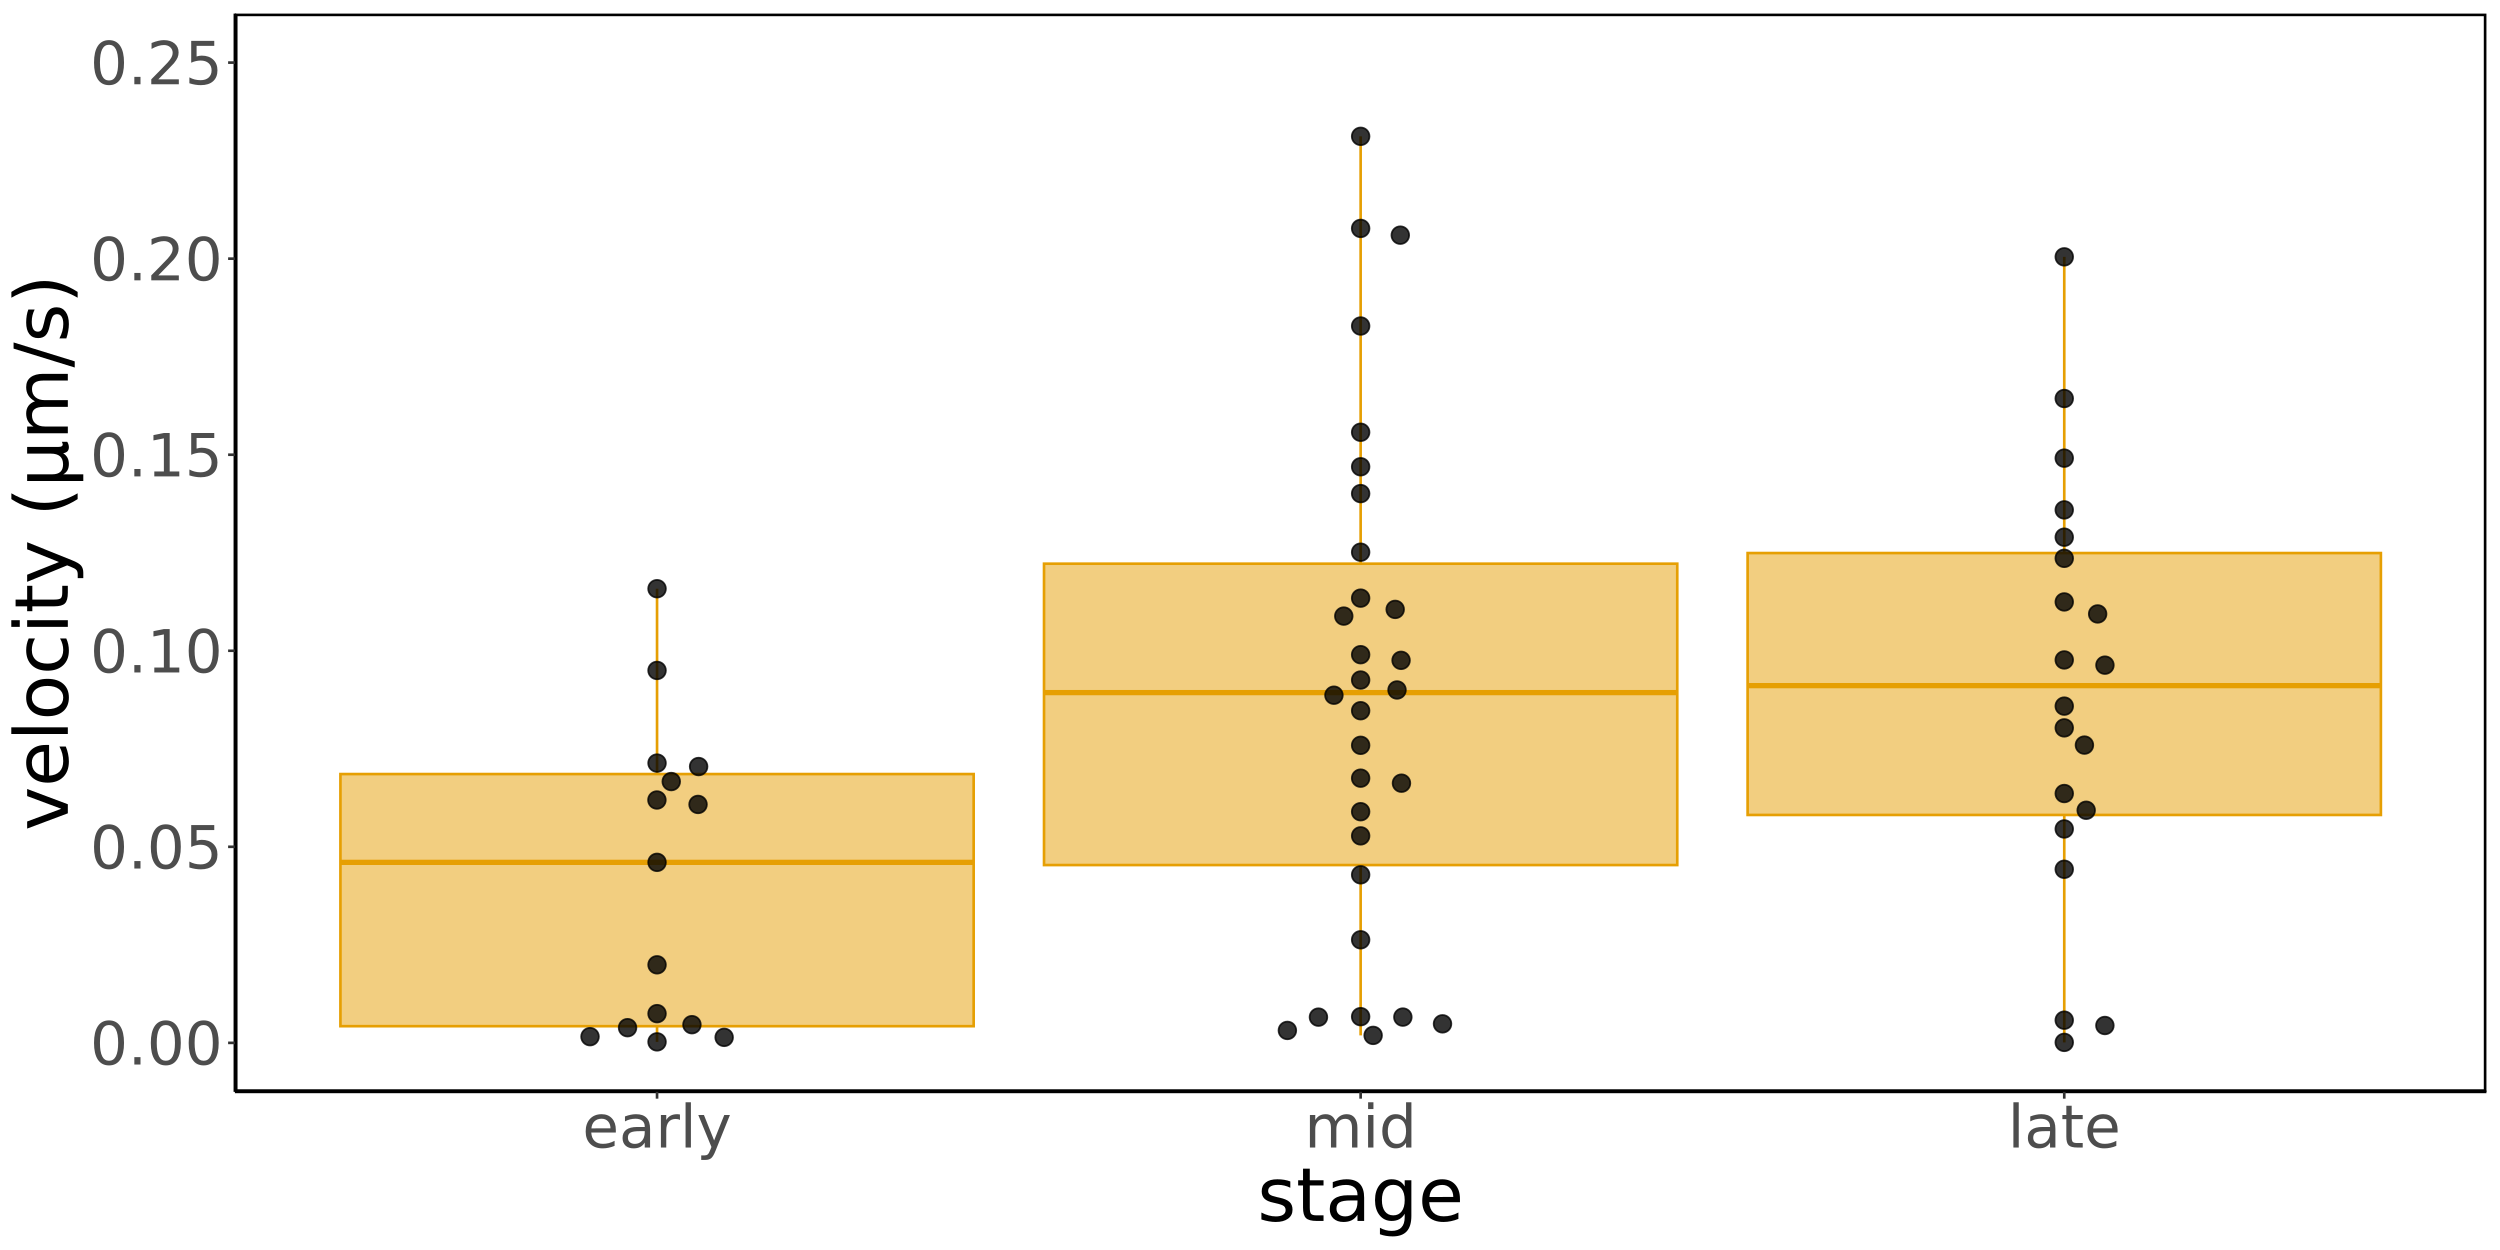
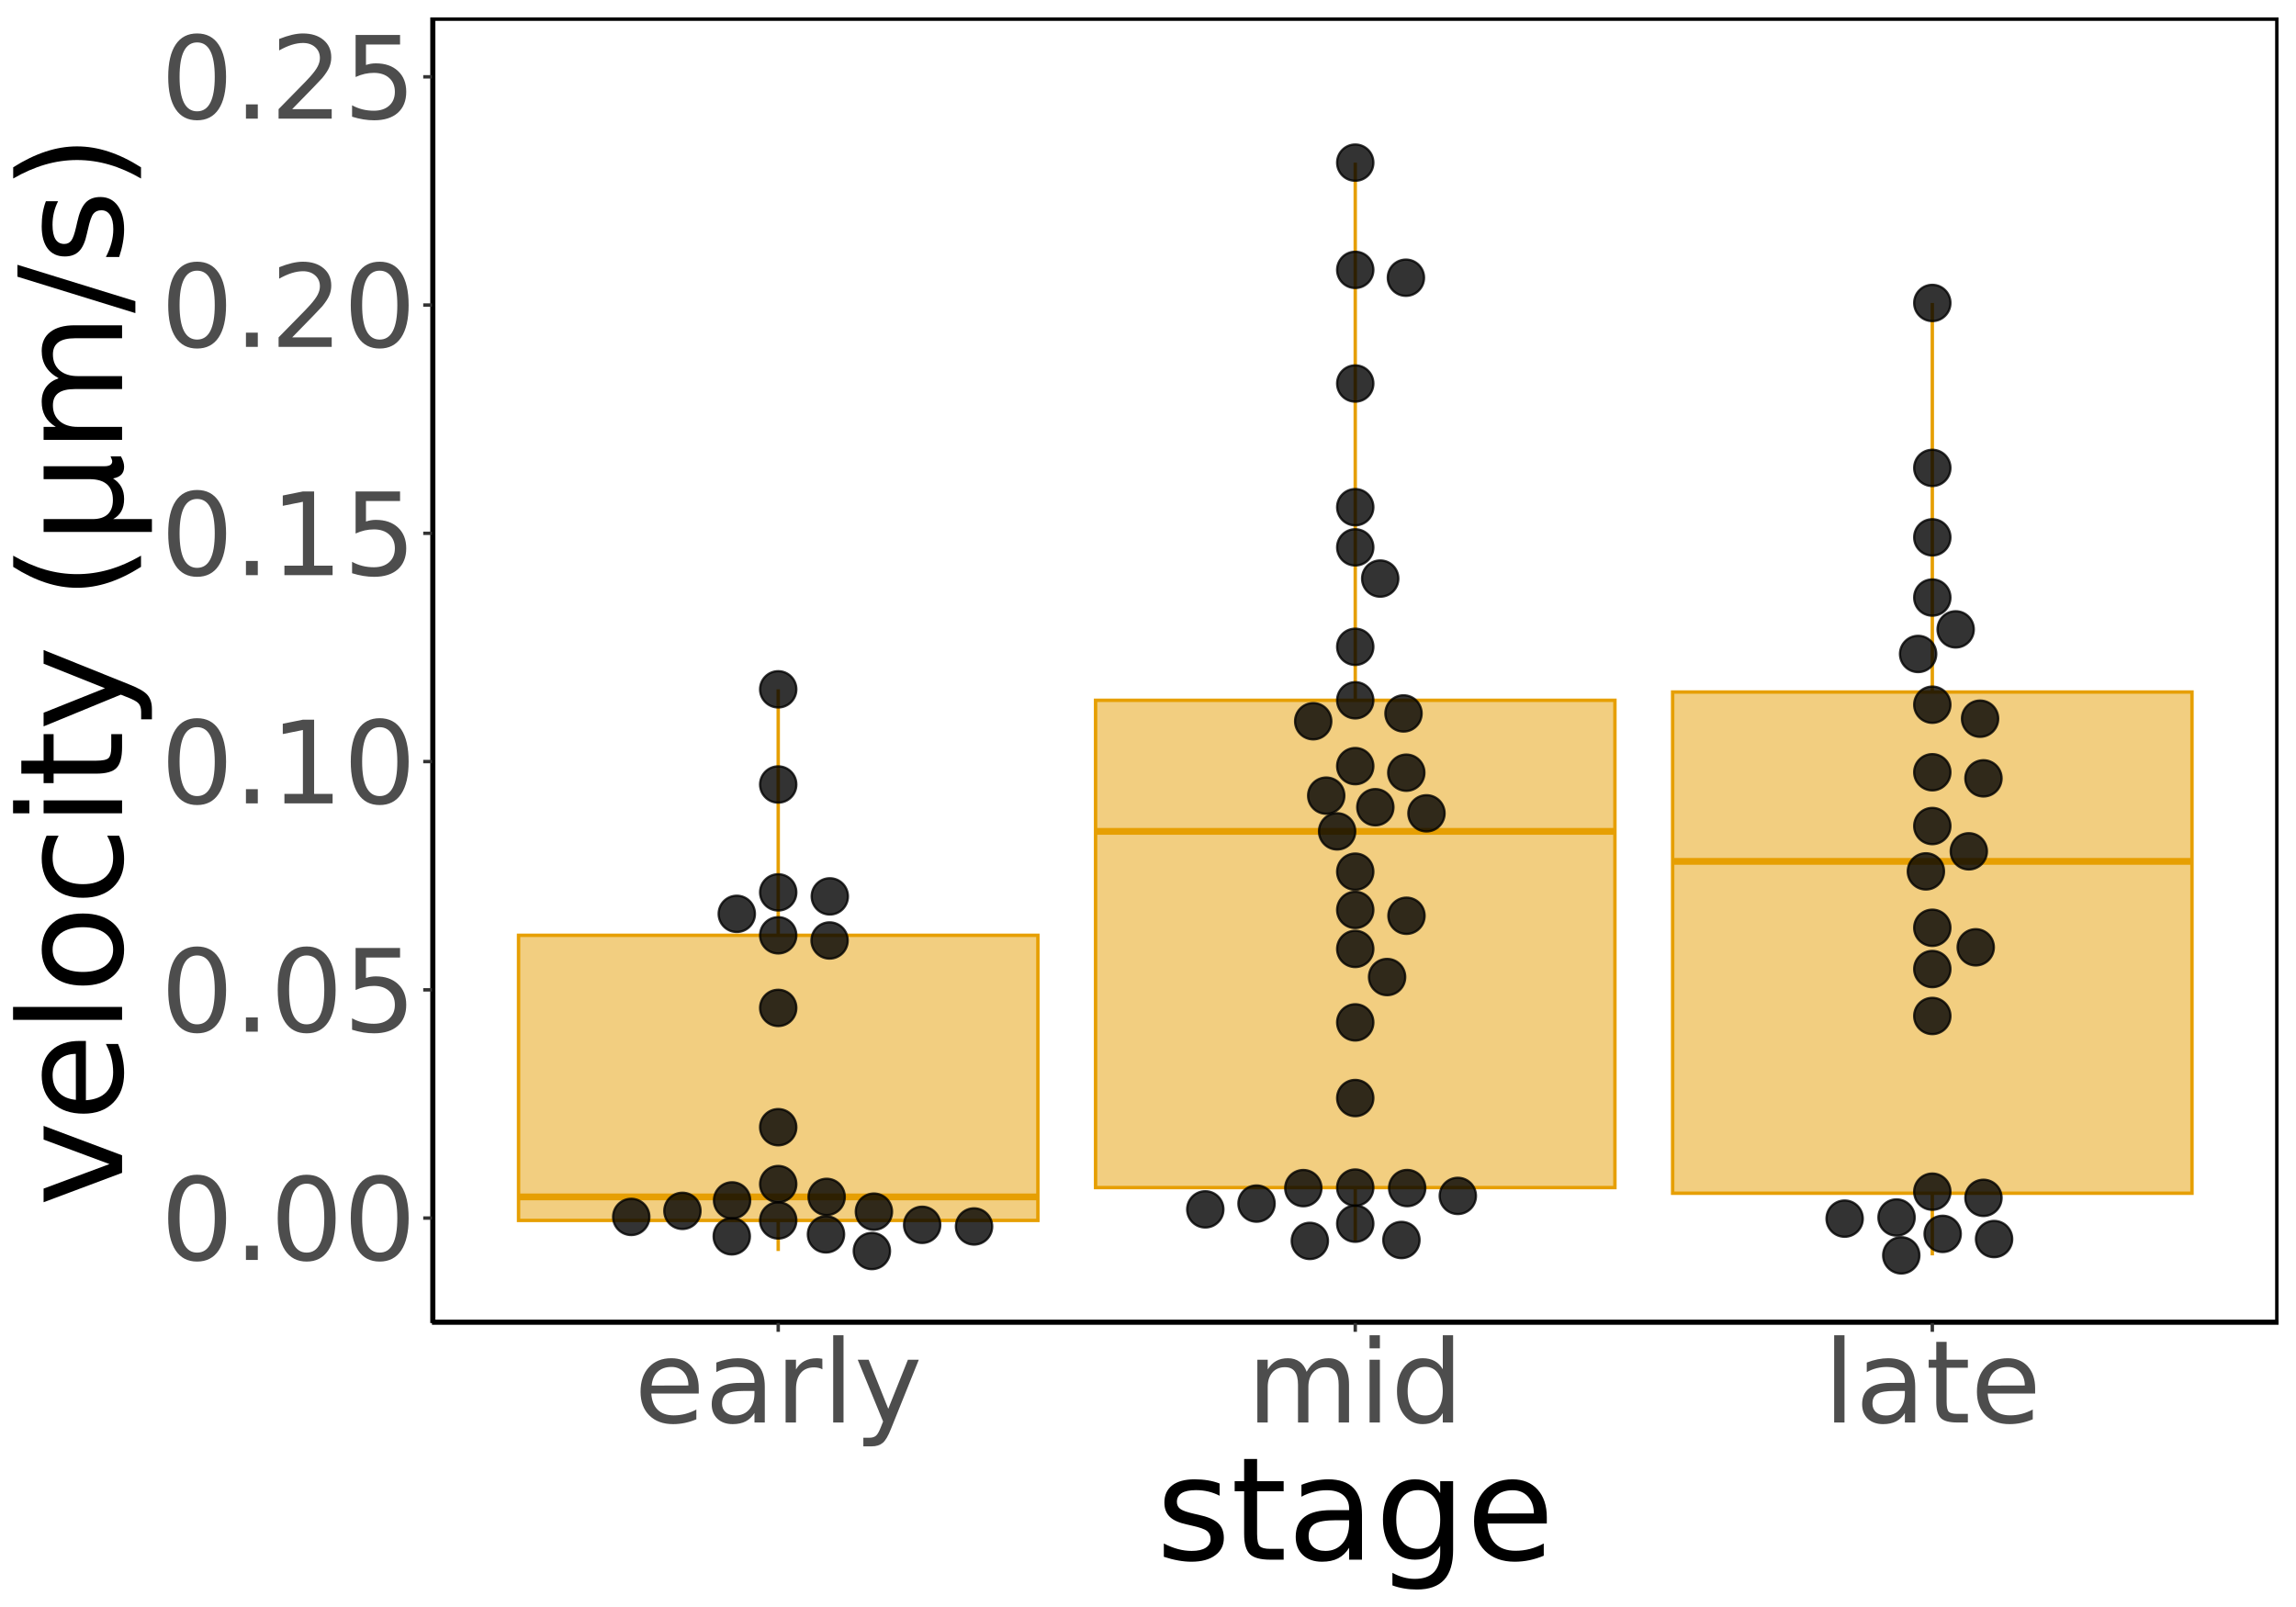
- <svg xmlns="http://www.w3.org/2000/svg" class="svglite" width="1008.00pt" height="504.00pt" viewBox="0 0 1008.00 504.00">
+ <svg xmlns="http://www.w3.org/2000/svg" class="svglite" width="720.00pt" height="504.00pt" viewBox="0 0 720.00 504.00">
  <defs>
    <style type="text/css">
    .svglite line, .svglite polyline, .svglite polygon, .svglite path, .svglite rect, .svglite circle {
      fill: none;
      stroke: #000000;
      stroke-linecap: round;
      stroke-linejoin: round;
      stroke-miterlimit: 10.00;
    }
    .svglite text {
      white-space: pre;
    }
  </style>
  </defs>
  <rect width="100%" height="100%" style="stroke: none; fill: #FFFFFF;" />
  <defs>
-     <clipPath id="cpMC4wMHwxMDA4LjAwfDAuMDB8NTA0LjAw">
-       <rect x="0.00" y="0.00" width="1008.00" height="504.00" />
+     <clipPath id="cpMC4wMHw3MjAuMDB8MC4wMHw1MDQuMDA=">
+       <rect x="0.00" y="0.00" width="720.00" height="504.00" />
    </clipPath>
  </defs>
-   <g clip-path="url(#cpMC4wMHwxMDA4LjAwfDAuMDB8NTA0LjAw)">
-     <rect x="0.00" y="0.00" width="1008.00" height="504.00" style="stroke-width: 1.07; stroke: #FFFFFF; fill: #FFFFFF;" />
+   <g clip-path="url(#cpMC4wMHw3MjAuMDB8MC4wMHw1MDQuMDA=)">
+     <rect x="0" y="-0" width="720.00" height="504.00" style="stroke-width: 1.07; stroke: #FFFFFF; fill: #FFFFFF;" />
  </g>
  <defs>
-     <clipPath id="cpOTQuNzF8MTAwMi41Mnw1LjQ4fDQ0MC4yNQ==">
-       <rect x="94.71" y="5.48" width="907.82" height="434.77" />
+     <clipPath id="cpMTM1LjQ2fDcxNC41Mnw1LjQ4fDQxNC45NQ==">
+       <rect x="135.46" y="5.48" width="579.06" height="409.47" />
    </clipPath>
  </defs>
-   <g clip-path="url(#cpOTQuNzF8MTAwMi41Mnw1LjQ4fDQ0MC4yNQ==)">
-     <rect x="94.71" y="5.48" width="907.82" height="434.77" style="stroke-width: 2.13; fill: #FFFFFF;" />
-     <line x1="264.92" y1="312.10" x2="264.92" y2="237.37" style="stroke-width: 1.07; stroke: #E69F03; stroke-linecap: butt;" />
-     <line x1="264.92" y1="413.76" x2="264.92" y2="420.08" style="stroke-width: 1.07; stroke: #E69F03; stroke-linecap: butt;" />
-     <polygon points="137.26,312.10 137.26,413.76 392.58,413.76 392.58,312.10 137.26,312.10 " style="stroke-width: 1.07; stroke: #E69F03; stroke-linecap: butt; stroke-linejoin: miter; fill: #E69F03; fill-opacity: 0.50;" />
-     <line x1="137.26" y1="347.70" x2="392.58" y2="347.70" style="stroke-width: 2.13; stroke: #E69F03; stroke-linecap: butt; stroke-linejoin: miter;" />
-     <line x1="548.61" y1="227.28" x2="548.61" y2="54.97" style="stroke-width: 1.07; stroke: #E69F03; stroke-linecap: butt;" />
-     <line x1="548.61" y1="348.79" x2="548.61" y2="417.47" style="stroke-width: 1.07; stroke: #E69F03; stroke-linecap: butt;" />
-     <polygon points="420.95,227.28 420.95,348.79 676.27,348.79 676.27,227.28 420.95,227.28 " style="stroke-width: 1.07; stroke: #E69F03; stroke-linecap: butt; stroke-linejoin: miter; fill: #E69F03; fill-opacity: 0.50;" />
-     <line x1="420.95" y1="279.26" x2="676.27" y2="279.26" style="stroke-width: 2.13; stroke: #E69F03; stroke-linecap: butt; stroke-linejoin: miter;" />
-     <line x1="832.31" y1="222.99" x2="832.31" y2="103.56" style="stroke-width: 1.07; stroke: #E69F03; stroke-linecap: butt;" />
-     <line x1="832.31" y1="328.59" x2="832.31" y2="420.29" style="stroke-width: 1.07; stroke: #E69F03; stroke-linecap: butt;" />
-     <polygon points="704.64,222.99 704.64,328.59 959.97,328.59 959.97,222.99 704.64,222.99 " style="stroke-width: 1.07; stroke: #E69F03; stroke-linecap: butt; stroke-linejoin: miter; fill: #E69F03; fill-opacity: 0.50;" />
-     <line x1="704.64" y1="276.45" x2="959.97" y2="276.45" style="stroke-width: 2.13; stroke: #E69F03; stroke-linecap: butt; stroke-linejoin: miter;" />
-     <circle cx="264.92" cy="347.70" r="3.56" style="stroke-width: 0.71; stroke: #000000; stroke-opacity: 0.80; fill: #000000; fill-opacity: 0.80;" />
-     <circle cx="281.45" cy="324.35" r="3.56" style="stroke-width: 0.71; stroke: #000000; stroke-opacity: 0.80; fill: #000000; fill-opacity: 0.80;" />
-     <circle cx="270.65" cy="315.12" r="3.56" style="stroke-width: 0.71; stroke: #000000; stroke-opacity: 0.80; fill: #000000; fill-opacity: 0.80;" />
-     <circle cx="281.68" cy="309.07" r="3.56" style="stroke-width: 0.71; stroke: #000000; stroke-opacity: 0.80; fill: #000000; fill-opacity: 0.80;" />
-     <circle cx="264.87" cy="322.56" r="3.56" style="stroke-width: 0.71; stroke: #000000; stroke-opacity: 0.80; fill: #000000; fill-opacity: 0.80;" />
-     <circle cx="264.92" cy="270.32" r="3.56" style="stroke-width: 0.71; stroke: #000000; stroke-opacity: 0.80; fill: #000000; fill-opacity: 0.80;" />
-     <circle cx="264.92" cy="307.68" r="3.56" style="stroke-width: 0.71; stroke: #000000; stroke-opacity: 0.80; fill: #000000; fill-opacity: 0.80;" />
-     <circle cx="278.99" cy="413.15" r="3.56" style="stroke-width: 0.71; stroke: #000000; stroke-opacity: 0.80; fill: #000000; fill-opacity: 0.80;" />
-     <circle cx="253.03" cy="414.36" r="3.56" style="stroke-width: 0.71; stroke: #000000; stroke-opacity: 0.80; fill: #000000; fill-opacity: 0.80;" />
-     <circle cx="264.92" cy="389.01" r="3.56" style="stroke-width: 0.71; stroke: #000000; stroke-opacity: 0.80; fill: #000000; fill-opacity: 0.80;" />
-     <circle cx="237.90" cy="417.98" r="3.56" style="stroke-width: 0.71; stroke: #000000; stroke-opacity: 0.80; fill: #000000; fill-opacity: 0.80;" />
-     <circle cx="264.92" cy="237.37" r="3.56" style="stroke-width: 0.71; stroke: #000000; stroke-opacity: 0.80; fill: #000000; fill-opacity: 0.80;" />
-     <circle cx="264.92" cy="420.08" r="3.56" style="stroke-width: 0.71; stroke: #000000; stroke-opacity: 0.80; fill: #000000; fill-opacity: 0.80;" />
-     <circle cx="264.92" cy="408.70" r="3.56" style="stroke-width: 0.71; stroke: #000000; stroke-opacity: 0.80; fill: #000000; fill-opacity: 0.80;" />
-     <circle cx="291.98" cy="418.26" r="3.56" style="stroke-width: 0.71; stroke: #000000; stroke-opacity: 0.80; fill: #000000; fill-opacity: 0.80;" />
-     <circle cx="563.28" cy="278.20" r="3.56" style="stroke-width: 0.71; stroke: #000000; stroke-opacity: 0.80; fill: #000000; fill-opacity: 0.80;" />
-     <circle cx="548.61" cy="286.56" r="3.56" style="stroke-width: 0.71; stroke: #000000; stroke-opacity: 0.80; fill: #000000; fill-opacity: 0.80;" />
-     <circle cx="519.07" cy="415.47" r="3.56" style="stroke-width: 0.71; stroke: #000000; stroke-opacity: 0.80; fill: #000000; fill-opacity: 0.80;" />
-     <circle cx="565.63" cy="410.09" r="3.56" style="stroke-width: 0.71; stroke: #000000; stroke-opacity: 0.80; fill: #000000; fill-opacity: 0.80;" />
-     <circle cx="548.61" cy="274.19" r="3.56" style="stroke-width: 0.71; stroke: #000000; stroke-opacity: 0.80; fill: #000000; fill-opacity: 0.80;" />
-     <circle cx="564.60" cy="94.82" r="3.56" style="stroke-width: 0.71; stroke: #000000; stroke-opacity: 0.80; fill: #000000; fill-opacity: 0.80;" />
-     <circle cx="562.54" cy="245.71" r="3.56" style="stroke-width: 0.71; stroke: #000000; stroke-opacity: 0.80; fill: #000000; fill-opacity: 0.80;" />
-     <circle cx="548.61" cy="222.65" r="3.56" style="stroke-width: 0.71; stroke: #000000; stroke-opacity: 0.80; fill: #000000; fill-opacity: 0.80;" />
-     <circle cx="548.61" cy="352.72" r="3.56" style="stroke-width: 0.71; stroke: #000000; stroke-opacity: 0.80; fill: #000000; fill-opacity: 0.80;" />
-     <circle cx="548.61" cy="188.20" r="3.56" style="stroke-width: 0.71; stroke: #000000; stroke-opacity: 0.80; fill: #000000; fill-opacity: 0.80;" />
-     <circle cx="581.62" cy="412.81" r="3.56" style="stroke-width: 0.71; stroke: #000000; stroke-opacity: 0.80; fill: #000000; fill-opacity: 0.80;" />
-     <circle cx="531.60" cy="410.11" r="3.56" style="stroke-width: 0.71; stroke: #000000; stroke-opacity: 0.80; fill: #000000; fill-opacity: 0.80;" />
-     <circle cx="548.61" cy="174.29" r="3.56" style="stroke-width: 0.71; stroke: #000000; stroke-opacity: 0.80; fill: #000000; fill-opacity: 0.80;" />
-     <circle cx="548.61" cy="313.76" r="3.56" style="stroke-width: 0.71; stroke: #000000; stroke-opacity: 0.80; fill: #000000; fill-opacity: 0.80;" />
-     <circle cx="548.61" cy="300.51" r="3.56" style="stroke-width: 0.71; stroke: #000000; stroke-opacity: 0.80; fill: #000000; fill-opacity: 0.80;" />
-     <circle cx="548.61" cy="241.17" r="3.56" style="stroke-width: 0.71; stroke: #000000; stroke-opacity: 0.80; fill: #000000; fill-opacity: 0.80;" />
-     <circle cx="548.61" cy="54.97" r="3.56" style="stroke-width: 0.71; stroke: #000000; stroke-opacity: 0.80; fill: #000000; fill-opacity: 0.80;" />
-     <circle cx="548.61" cy="92.10" r="3.56" style="stroke-width: 0.71; stroke: #000000; stroke-opacity: 0.80; fill: #000000; fill-opacity: 0.80;" />
-     <circle cx="548.61" cy="263.97" r="3.56" style="stroke-width: 0.71; stroke: #000000; stroke-opacity: 0.80; fill: #000000; fill-opacity: 0.80;" />
-     <circle cx="548.61" cy="378.92" r="3.56" style="stroke-width: 0.71; stroke: #000000; stroke-opacity: 0.80; fill: #000000; fill-opacity: 0.80;" />
-     <circle cx="553.65" cy="417.47" r="3.56" style="stroke-width: 0.71; stroke: #000000; stroke-opacity: 0.80; fill: #000000; fill-opacity: 0.80;" />
-     <circle cx="548.61" cy="409.92" r="3.56" style="stroke-width: 0.71; stroke: #000000; stroke-opacity: 0.80; fill: #000000; fill-opacity: 0.80;" />
-     <circle cx="548.61" cy="337.02" r="3.56" style="stroke-width: 0.71; stroke: #000000; stroke-opacity: 0.80; fill: #000000; fill-opacity: 0.80;" />
-     <circle cx="548.61" cy="199.02" r="3.56" style="stroke-width: 0.71; stroke: #000000; stroke-opacity: 0.80; fill: #000000; fill-opacity: 0.80;" />
-     <circle cx="541.81" cy="248.41" r="3.56" style="stroke-width: 0.71; stroke: #000000; stroke-opacity: 0.80; fill: #000000; fill-opacity: 0.80;" />
-     <circle cx="564.91" cy="266.25" r="3.56" style="stroke-width: 0.71; stroke: #000000; stroke-opacity: 0.80; fill: #000000; fill-opacity: 0.80;" />
-     <circle cx="565.07" cy="315.78" r="3.56" style="stroke-width: 0.71; stroke: #000000; stroke-opacity: 0.80; fill: #000000; fill-opacity: 0.80;" />
-     <circle cx="537.84" cy="280.31" r="3.56" style="stroke-width: 0.71; stroke: #000000; stroke-opacity: 0.80; fill: #000000; fill-opacity: 0.80;" />
-     <circle cx="548.61" cy="327.28" r="3.56" style="stroke-width: 0.71; stroke: #000000; stroke-opacity: 0.80; fill: #000000; fill-opacity: 0.80;" />
-     <circle cx="548.61" cy="131.45" r="3.56" style="stroke-width: 0.71; stroke: #000000; stroke-opacity: 0.80; fill: #000000; fill-opacity: 0.80;" />
-     <circle cx="832.31" cy="411.34" r="3.56" style="stroke-width: 0.71; stroke: #000000; stroke-opacity: 0.80; fill: #000000; fill-opacity: 0.80;" />
-     <circle cx="832.31" cy="205.59" r="3.56" style="stroke-width: 0.71; stroke: #000000; stroke-opacity: 0.80; fill: #000000; fill-opacity: 0.80;" />
-     <circle cx="832.31" cy="293.48" r="3.56" style="stroke-width: 0.71; stroke: #000000; stroke-opacity: 0.80; fill: #000000; fill-opacity: 0.80;" />
-     <circle cx="832.31" cy="184.73" r="3.56" style="stroke-width: 0.71; stroke: #000000; stroke-opacity: 0.80; fill: #000000; fill-opacity: 0.80;" />
-     <circle cx="848.69" cy="413.48" r="3.56" style="stroke-width: 0.71; stroke: #000000; stroke-opacity: 0.80; fill: #000000; fill-opacity: 0.80;" />
-     <circle cx="832.31" cy="216.60" r="3.56" style="stroke-width: 0.71; stroke: #000000; stroke-opacity: 0.80; fill: #000000; fill-opacity: 0.80;" />
-     <circle cx="832.31" cy="319.95" r="3.56" style="stroke-width: 0.71; stroke: #000000; stroke-opacity: 0.80; fill: #000000; fill-opacity: 0.80;" />
-     <circle cx="845.77" cy="247.54" r="3.56" style="stroke-width: 0.71; stroke: #000000; stroke-opacity: 0.80; fill: #000000; fill-opacity: 0.80;" />
-     <circle cx="832.31" cy="103.56" r="3.56" style="stroke-width: 0.71; stroke: #000000; stroke-opacity: 0.80; fill: #000000; fill-opacity: 0.80;" />
-     <circle cx="832.31" cy="266.09" r="3.56" style="stroke-width: 0.71; stroke: #000000; stroke-opacity: 0.80; fill: #000000; fill-opacity: 0.80;" />
-     <circle cx="848.71" cy="268.19" r="3.56" style="stroke-width: 0.71; stroke: #000000; stroke-opacity: 0.80; fill: #000000; fill-opacity: 0.80;" />
-     <circle cx="832.31" cy="350.49" r="3.56" style="stroke-width: 0.71; stroke: #000000; stroke-opacity: 0.80; fill: #000000; fill-opacity: 0.80;" />
-     <circle cx="832.31" cy="420.29" r="3.56" style="stroke-width: 0.71; stroke: #000000; stroke-opacity: 0.80; fill: #000000; fill-opacity: 0.80;" />
-     <circle cx="841.15" cy="326.70" r="3.56" style="stroke-width: 0.71; stroke: #000000; stroke-opacity: 0.80; fill: #000000; fill-opacity: 0.80;" />
-     <circle cx="832.31" cy="284.71" r="3.56" style="stroke-width: 0.71; stroke: #000000; stroke-opacity: 0.80; fill: #000000; fill-opacity: 0.80;" />
-     <circle cx="832.31" cy="160.68" r="3.56" style="stroke-width: 0.71; stroke: #000000; stroke-opacity: 0.80; fill: #000000; fill-opacity: 0.80;" />
-     <circle cx="840.44" cy="300.42" r="3.56" style="stroke-width: 0.71; stroke: #000000; stroke-opacity: 0.80; fill: #000000; fill-opacity: 0.80;" />
-     <circle cx="832.31" cy="225.12" r="3.56" style="stroke-width: 0.71; stroke: #000000; stroke-opacity: 0.80; fill: #000000; fill-opacity: 0.80;" />
-     <circle cx="832.31" cy="242.70" r="3.56" style="stroke-width: 0.71; stroke: #000000; stroke-opacity: 0.80; fill: #000000; fill-opacity: 0.80;" />
-     <circle cx="832.31" cy="334.24" r="3.56" style="stroke-width: 0.71; stroke: #000000; stroke-opacity: 0.80; fill: #000000; fill-opacity: 0.80;" />
+   <g clip-path="url(#cpMTM1LjQ2fDcxNC41Mnw1LjQ4fDQxNC45NQ==)">
+     <rect x="135.46" y="5.48" width="579.06" height="409.47" style="stroke-width: 2.13; fill: #FFFFFF;" />
+     <line x1="244.04" y1="293.34" x2="244.04" y2="216.19" style="stroke-width: 1.07; stroke: #E69F03; stroke-linecap: butt;" />
+     <line x1="244.04" y1="382.76" x2="244.04" y2="392.36" style="stroke-width: 1.07; stroke: #E69F03; stroke-linecap: butt;" />
+     <polygon points="162.61,293.34 162.61,382.76 325.47,382.76 325.47,293.34 162.61,293.34 " style="stroke-width: 1.07; stroke: #E69F03; stroke-linecap: butt; stroke-linejoin: miter; fill: #E69F03; fill-opacity: 0.50;" />
+     <line x1="162.61" y1="375.38" x2="325.47" y2="375.38" style="stroke-width: 2.13; stroke: #E69F03; stroke-linecap: butt; stroke-linejoin: miter;" />
+     <line x1="424.99" y1="219.63" x2="424.99" y2="51.01" style="stroke-width: 1.07; stroke: #E69F03; stroke-linecap: butt;" />
+     <line x1="424.99" y1="372.46" x2="424.99" y2="389.19" style="stroke-width: 1.07; stroke: #E69F03; stroke-linecap: butt;" />
+     <polygon points="343.56,219.63 343.56,372.46 506.42,372.46 506.42,219.63 343.56,219.63 " style="stroke-width: 1.07; stroke: #E69F03; stroke-linecap: butt; stroke-linejoin: miter; fill: #E69F03; fill-opacity: 0.50;" />
+     <line x1="343.56" y1="260.74" x2="506.42" y2="260.74" style="stroke-width: 2.13; stroke: #E69F03; stroke-linecap: butt; stroke-linejoin: miter;" />
+     <line x1="605.95" y1="217.04" x2="605.95" y2="95.02" style="stroke-width: 1.07; stroke: #E69F03; stroke-linecap: butt;" />
+     <line x1="605.95" y1="374.23" x2="605.95" y2="393.72" style="stroke-width: 1.07; stroke: #E69F03; stroke-linecap: butt;" />
+     <polygon points="524.52,217.04 524.52,374.23 687.38,374.23 687.38,217.04 524.52,217.04 " style="stroke-width: 1.07; stroke: #E69F03; stroke-linecap: butt; stroke-linejoin: miter; fill: #E69F03; fill-opacity: 0.50;" />
+     <line x1="524.52" y1="270.15" x2="687.38" y2="270.15" style="stroke-width: 2.13; stroke: #E69F03; stroke-linecap: butt; stroke-linejoin: miter;" />
+     <circle cx="289.18" cy="384.14" r="5.69" style="stroke-width: 0.71; stroke: #000000; stroke-opacity: 0.80; fill: #000000; fill-opacity: 0.80;" />
+     <circle cx="244.04" cy="382.76" r="5.69" style="stroke-width: 0.71; stroke: #000000; stroke-opacity: 0.80; fill: #000000; fill-opacity: 0.80;" />
+     <circle cx="244.04" cy="316.11" r="5.69" style="stroke-width: 0.71; stroke: #000000; stroke-opacity: 0.80; fill: #000000; fill-opacity: 0.80;" />
+     <circle cx="260.15" cy="294.96" r="5.69" style="stroke-width: 0.71; stroke: #000000; stroke-opacity: 0.80; fill: #000000; fill-opacity: 0.80;" />
+     <circle cx="231.05" cy="286.61" r="5.69" style="stroke-width: 0.71; stroke: #000000; stroke-opacity: 0.80; fill: #000000; fill-opacity: 0.80;" />
+     <circle cx="260.22" cy="281.13" r="5.69" style="stroke-width: 0.71; stroke: #000000; stroke-opacity: 0.80; fill: #000000; fill-opacity: 0.80;" />
+     <circle cx="244.04" cy="293.34" r="5.69" style="stroke-width: 0.71; stroke: #000000; stroke-opacity: 0.80; fill: #000000; fill-opacity: 0.80;" />
+     <circle cx="244.04" cy="246.04" r="5.69" style="stroke-width: 0.71; stroke: #000000; stroke-opacity: 0.80; fill: #000000; fill-opacity: 0.80;" />
+     <circle cx="244.04" cy="279.87" r="5.69" style="stroke-width: 0.71; stroke: #000000; stroke-opacity: 0.80; fill: #000000; fill-opacity: 0.80;" />
+     <circle cx="273.41" cy="392.36" r="5.69" style="stroke-width: 0.71; stroke: #000000; stroke-opacity: 0.80; fill: #000000; fill-opacity: 0.80;" />
+     <circle cx="259.23" cy="375.38" r="5.69" style="stroke-width: 0.71; stroke: #000000; stroke-opacity: 0.80; fill: #000000; fill-opacity: 0.80;" />
+     <circle cx="305.45" cy="384.65" r="5.69" style="stroke-width: 0.71; stroke: #000000; stroke-opacity: 0.80; fill: #000000; fill-opacity: 0.80;" />
+     <circle cx="229.47" cy="387.75" r="5.69" style="stroke-width: 0.71; stroke: #000000; stroke-opacity: 0.80; fill: #000000; fill-opacity: 0.80;" />
+     <circle cx="229.57" cy="376.48" r="5.69" style="stroke-width: 0.71; stroke: #000000; stroke-opacity: 0.80; fill: #000000; fill-opacity: 0.80;" />
+     <circle cx="244.04" cy="353.52" r="5.69" style="stroke-width: 0.71; stroke: #000000; stroke-opacity: 0.80; fill: #000000; fill-opacity: 0.80;" />
+     <circle cx="214.00" cy="379.76" r="5.69" style="stroke-width: 0.71; stroke: #000000; stroke-opacity: 0.80; fill: #000000; fill-opacity: 0.80;" />
+     <circle cx="244.04" cy="216.19" r="5.69" style="stroke-width: 0.71; stroke: #000000; stroke-opacity: 0.80; fill: #000000; fill-opacity: 0.80;" />
+     <circle cx="197.95" cy="381.66" r="5.69" style="stroke-width: 0.71; stroke: #000000; stroke-opacity: 0.80; fill: #000000; fill-opacity: 0.80;" />
+     <circle cx="244.04" cy="371.36" r="5.69" style="stroke-width: 0.71; stroke: #000000; stroke-opacity: 0.80; fill: #000000; fill-opacity: 0.80;" />
+     <circle cx="274.05" cy="380.01" r="5.69" style="stroke-width: 0.71; stroke: #000000; stroke-opacity: 0.80; fill: #000000; fill-opacity: 0.80;" />
+     <circle cx="259.02" cy="387.13" r="5.69" style="stroke-width: 0.71; stroke: #000000; stroke-opacity: 0.80; fill: #000000; fill-opacity: 0.80;" />
+     <circle cx="431.29" cy="253.17" r="5.69" style="stroke-width: 0.71; stroke: #000000; stroke-opacity: 0.80; fill: #000000; fill-opacity: 0.80;" />
+     <circle cx="419.31" cy="260.74" r="5.69" style="stroke-width: 0.71; stroke: #000000; stroke-opacity: 0.80; fill: #000000; fill-opacity: 0.80;" />
+     <circle cx="424.99" cy="383.78" r="5.69" style="stroke-width: 0.71; stroke: #000000; stroke-opacity: 0.80; fill: #000000; fill-opacity: 0.80;" />
+     <circle cx="394.04" cy="377.48" r="5.69" style="stroke-width: 0.71; stroke: #000000; stroke-opacity: 0.80; fill: #000000; fill-opacity: 0.80;" />
+     <circle cx="441.28" cy="372.61" r="5.69" style="stroke-width: 0.71; stroke: #000000; stroke-opacity: 0.80; fill: #000000; fill-opacity: 0.80;" />
+     <circle cx="439.47" cy="388.90" r="5.69" style="stroke-width: 0.71; stroke: #000000; stroke-opacity: 0.80; fill: #000000; fill-opacity: 0.80;" />
+     <circle cx="415.89" cy="249.54" r="5.69" style="stroke-width: 0.71; stroke: #000000; stroke-opacity: 0.80; fill: #000000; fill-opacity: 0.80;" />
+     <circle cx="440.88" cy="87.10" r="5.69" style="stroke-width: 0.71; stroke: #000000; stroke-opacity: 0.80; fill: #000000; fill-opacity: 0.80;" />
+     <circle cx="440.13" cy="223.75" r="5.69" style="stroke-width: 0.71; stroke: #000000; stroke-opacity: 0.80; fill: #000000; fill-opacity: 0.80;" />
+     <circle cx="424.99" cy="202.86" r="5.69" style="stroke-width: 0.71; stroke: #000000; stroke-opacity: 0.80; fill: #000000; fill-opacity: 0.80;" />
+     <circle cx="424.99" cy="320.65" r="5.69" style="stroke-width: 0.71; stroke: #000000; stroke-opacity: 0.80; fill: #000000; fill-opacity: 0.80;" />
+     <circle cx="424.99" cy="171.67" r="5.69" style="stroke-width: 0.71; stroke: #000000; stroke-opacity: 0.80; fill: #000000; fill-opacity: 0.80;" />
+     <circle cx="457.16" cy="375.07" r="5.69" style="stroke-width: 0.71; stroke: #000000; stroke-opacity: 0.80; fill: #000000; fill-opacity: 0.80;" />
+     <circle cx="408.71" cy="372.63" r="5.69" style="stroke-width: 0.71; stroke: #000000; stroke-opacity: 0.80; fill: #000000; fill-opacity: 0.80;" />
+     <circle cx="410.75" cy="389.19" r="5.69" style="stroke-width: 0.71; stroke: #000000; stroke-opacity: 0.80; fill: #000000; fill-opacity: 0.80;" />
+     <circle cx="424.99" cy="159.07" r="5.69" style="stroke-width: 0.71; stroke: #000000; stroke-opacity: 0.80; fill: #000000; fill-opacity: 0.80;" />
+     <circle cx="424.99" cy="285.37" r="5.69" style="stroke-width: 0.71; stroke: #000000; stroke-opacity: 0.80; fill: #000000; fill-opacity: 0.80;" />
+     <circle cx="424.99" cy="273.38" r="5.69" style="stroke-width: 0.71; stroke: #000000; stroke-opacity: 0.80; fill: #000000; fill-opacity: 0.80;" />
+     <circle cx="424.99" cy="219.63" r="5.69" style="stroke-width: 0.71; stroke: #000000; stroke-opacity: 0.80; fill: #000000; fill-opacity: 0.80;" />
+     <circle cx="424.99" cy="51.01" r="5.69" style="stroke-width: 0.71; stroke: #000000; stroke-opacity: 0.80; fill: #000000; fill-opacity: 0.80;" />
+     <circle cx="424.99" cy="84.64" r="5.69" style="stroke-width: 0.71; stroke: #000000; stroke-opacity: 0.80; fill: #000000; fill-opacity: 0.80;" />
+     <circle cx="424.99" cy="240.28" r="5.69" style="stroke-width: 0.71; stroke: #000000; stroke-opacity: 0.80; fill: #000000; fill-opacity: 0.80;" />
+     <circle cx="424.99" cy="344.38" r="5.69" style="stroke-width: 0.71; stroke: #000000; stroke-opacity: 0.80; fill: #000000; fill-opacity: 0.80;" />
+     <circle cx="377.97" cy="379.29" r="5.69" style="stroke-width: 0.71; stroke: #000000; stroke-opacity: 0.80; fill: #000000; fill-opacity: 0.80;" />
+     <circle cx="424.99" cy="372.46" r="5.69" style="stroke-width: 0.71; stroke: #000000; stroke-opacity: 0.80; fill: #000000; fill-opacity: 0.80;" />
+     <circle cx="434.98" cy="306.43" r="5.69" style="stroke-width: 0.71; stroke: #000000; stroke-opacity: 0.80; fill: #000000; fill-opacity: 0.80;" />
+     <circle cx="432.82" cy="181.46" r="5.69" style="stroke-width: 0.71; stroke: #000000; stroke-opacity: 0.80; fill: #000000; fill-opacity: 0.80;" />
+     <circle cx="411.81" cy="226.20" r="5.69" style="stroke-width: 0.71; stroke: #000000; stroke-opacity: 0.80; fill: #000000; fill-opacity: 0.80;" />
+     <circle cx="441.00" cy="242.34" r="5.69" style="stroke-width: 0.71; stroke: #000000; stroke-opacity: 0.80; fill: #000000; fill-opacity: 0.80;" />
+     <circle cx="441.06" cy="287.21" r="5.69" style="stroke-width: 0.71; stroke: #000000; stroke-opacity: 0.80; fill: #000000; fill-opacity: 0.80;" />
+     <circle cx="447.33" cy="255.08" r="5.69" style="stroke-width: 0.71; stroke: #000000; stroke-opacity: 0.80; fill: #000000; fill-opacity: 0.80;" />
+     <circle cx="424.99" cy="297.61" r="5.69" style="stroke-width: 0.71; stroke: #000000; stroke-opacity: 0.80; fill: #000000; fill-opacity: 0.80;" />
+     <circle cx="424.99" cy="120.28" r="5.69" style="stroke-width: 0.71; stroke: #000000; stroke-opacity: 0.80; fill: #000000; fill-opacity: 0.80;" />
+     <circle cx="605.95" cy="373.74" r="5.69" style="stroke-width: 0.71; stroke: #000000; stroke-opacity: 0.80; fill: #000000; fill-opacity: 0.80;" />
+     <circle cx="605.95" cy="187.41" r="5.69" style="stroke-width: 0.71; stroke: #000000; stroke-opacity: 0.80; fill: #000000; fill-opacity: 0.80;" />
+     <circle cx="617.40" cy="267.00" r="5.69" style="stroke-width: 0.71; stroke: #000000; stroke-opacity: 0.80; fill: #000000; fill-opacity: 0.80;" />
+     <circle cx="609.20" cy="386.98" r="5.69" style="stroke-width: 0.71; stroke: #000000; stroke-opacity: 0.80; fill: #000000; fill-opacity: 0.80;" />
+     <circle cx="605.95" cy="168.53" r="5.69" style="stroke-width: 0.71; stroke: #000000; stroke-opacity: 0.80; fill: #000000; fill-opacity: 0.80;" />
+     <circle cx="621.99" cy="375.68" r="5.69" style="stroke-width: 0.71; stroke: #000000; stroke-opacity: 0.80; fill: #000000; fill-opacity: 0.80;" />
+     <circle cx="613.28" cy="197.39" r="5.69" style="stroke-width: 0.71; stroke: #000000; stroke-opacity: 0.80; fill: #000000; fill-opacity: 0.80;" />
+     <circle cx="596.22" cy="393.72" r="5.69" style="stroke-width: 0.71; stroke: #000000; stroke-opacity: 0.80; fill: #000000; fill-opacity: 0.80;" />
+     <circle cx="578.46" cy="382.20" r="5.69" style="stroke-width: 0.71; stroke: #000000; stroke-opacity: 0.80; fill: #000000; fill-opacity: 0.80;" />
+     <circle cx="605.95" cy="290.98" r="5.69" style="stroke-width: 0.71; stroke: #000000; stroke-opacity: 0.80; fill: #000000; fill-opacity: 0.80;" />
+     <circle cx="620.93" cy="225.40" r="5.69" style="stroke-width: 0.71; stroke: #000000; stroke-opacity: 0.80; fill: #000000; fill-opacity: 0.80;" />
+     <circle cx="605.95" cy="95.02" r="5.69" style="stroke-width: 0.71; stroke: #000000; stroke-opacity: 0.80; fill: #000000; fill-opacity: 0.80;" />
+     <circle cx="605.95" cy="242.20" r="5.69" style="stroke-width: 0.71; stroke: #000000; stroke-opacity: 0.80; fill: #000000; fill-opacity: 0.80;" />
+     <circle cx="621.99" cy="244.11" r="5.69" style="stroke-width: 0.71; stroke: #000000; stroke-opacity: 0.80; fill: #000000; fill-opacity: 0.80;" />
+     <circle cx="605.95" cy="318.64" r="5.69" style="stroke-width: 0.71; stroke: #000000; stroke-opacity: 0.80; fill: #000000; fill-opacity: 0.80;" />
+     <circle cx="594.74" cy="381.84" r="5.69" style="stroke-width: 0.71; stroke: #000000; stroke-opacity: 0.80; fill: #000000; fill-opacity: 0.80;" />
+     <circle cx="619.57" cy="297.10" r="5.69" style="stroke-width: 0.71; stroke: #000000; stroke-opacity: 0.80; fill: #000000; fill-opacity: 0.80;" />
+     <circle cx="605.95" cy="259.07" r="5.69" style="stroke-width: 0.71; stroke: #000000; stroke-opacity: 0.80; fill: #000000; fill-opacity: 0.80;" />
+     <circle cx="605.95" cy="146.75" r="5.69" style="stroke-width: 0.71; stroke: #000000; stroke-opacity: 0.80; fill: #000000; fill-opacity: 0.80;" />
+     <circle cx="603.94" cy="273.29" r="5.69" style="stroke-width: 0.71; stroke: #000000; stroke-opacity: 0.80; fill: #000000; fill-opacity: 0.80;" />
+     <circle cx="601.50" cy="205.10" r="5.69" style="stroke-width: 0.71; stroke: #000000; stroke-opacity: 0.80; fill: #000000; fill-opacity: 0.80;" />
+     <circle cx="625.32" cy="388.60" r="5.69" style="stroke-width: 0.71; stroke: #000000; stroke-opacity: 0.80; fill: #000000; fill-opacity: 0.80;" />
+     <circle cx="605.95" cy="221.02" r="5.69" style="stroke-width: 0.71; stroke: #000000; stroke-opacity: 0.80; fill: #000000; fill-opacity: 0.80;" />
+     <circle cx="605.95" cy="303.92" r="5.69" style="stroke-width: 0.71; stroke: #000000; stroke-opacity: 0.80; fill: #000000; fill-opacity: 0.80;" />
  </g>
-   <g clip-path="url(#cpMC4wMHwxMDA4LjAwfDAuMDB8NTA0LjAw)">
-     <polyline points="94.71,440.25 94.71,5.48 " style="stroke-width: 1.07; stroke-linecap: butt;" />
-     <text x="89.77" y="429.23" text-anchor="end" style="font-size: 24.00px;fill: #4D4D4D; font-family: &quot;DejaVu Sans&quot;;" textLength="53.44px" lengthAdjust="spacingAndGlyphs">0.00</text>
-     <text x="89.77" y="350.18" text-anchor="end" style="font-size: 24.00px;fill: #4D4D4D; font-family: &quot;DejaVu Sans&quot;;" textLength="53.44px" lengthAdjust="spacingAndGlyphs">0.05</text>
-     <text x="89.77" y="271.14" text-anchor="end" style="font-size: 24.00px;fill: #4D4D4D; font-family: &quot;DejaVu Sans&quot;;" textLength="53.44px" lengthAdjust="spacingAndGlyphs">0.10</text>
-     <text x="89.77" y="192.09" text-anchor="end" style="font-size: 24.00px;fill: #4D4D4D; font-family: &quot;DejaVu Sans&quot;;" textLength="53.44px" lengthAdjust="spacingAndGlyphs">0.15</text>
-     <text x="89.77" y="113.04" text-anchor="end" style="font-size: 24.00px;fill: #4D4D4D; font-family: &quot;DejaVu Sans&quot;;" textLength="53.44px" lengthAdjust="spacingAndGlyphs">0.20</text>
-     <text x="89.77" y="33.99" text-anchor="end" style="font-size: 24.00px;fill: #4D4D4D; font-family: &quot;DejaVu Sans&quot;;" textLength="53.44px" lengthAdjust="spacingAndGlyphs">0.25</text>
-     <polyline points="91.97,420.49 94.71,420.49 " style="stroke-width: 1.07; stroke: #333333; stroke-linecap: butt;" />
-     <polyline points="91.97,341.44 94.71,341.44 " style="stroke-width: 1.07; stroke: #333333; stroke-linecap: butt;" />
-     <polyline points="91.97,262.39 94.71,262.39 " style="stroke-width: 1.07; stroke: #333333; stroke-linecap: butt;" />
-     <polyline points="91.97,183.34 94.71,183.34 " style="stroke-width: 1.07; stroke: #333333; stroke-linecap: butt;" />
-     <polyline points="91.97,104.29 94.71,104.29 " style="stroke-width: 1.07; stroke: #333333; stroke-linecap: butt;" />
-     <polyline points="91.97,25.24 94.71,25.24 " style="stroke-width: 1.07; stroke: #333333; stroke-linecap: butt;" />
-     <polyline points="94.71,440.25 1002.52,440.25 " style="stroke-width: 1.07; stroke-linecap: butt;" />
-     <polyline points="264.92,442.99 264.92,440.25 " style="stroke-width: 1.07; stroke: #333333; stroke-linecap: butt;" />
-     <polyline points="548.61,442.99 548.61,440.25 " style="stroke-width: 1.07; stroke: #333333; stroke-linecap: butt;" />
-     <polyline points="832.31,442.99 832.31,440.25 " style="stroke-width: 1.07; stroke: #333333; stroke-linecap: butt;" />
-     <text x="264.92" y="462.68" text-anchor="middle" style="font-size: 24.00px;fill: #4D4D4D; font-family: &quot;DejaVu Sans&quot;;" textLength="60.20px" lengthAdjust="spacingAndGlyphs">early</text>
-     <text x="548.61" y="462.68" text-anchor="middle" style="font-size: 24.00px;fill: #4D4D4D; font-family: &quot;DejaVu Sans&quot;;" textLength="45.28px" lengthAdjust="spacingAndGlyphs">mid</text>
-     <text x="832.31" y="462.68" text-anchor="middle" style="font-size: 24.00px;fill: #4D4D4D; font-family: &quot;DejaVu Sans&quot;;" textLength="45.55px" lengthAdjust="spacingAndGlyphs">late</text>
-     <text x="548.61" y="492.28" text-anchor="middle" style="font-size: 30.00px; font-family: &quot;DejaVu Sans&quot;;" textLength="83.29px" lengthAdjust="spacingAndGlyphs">stage</text>
-     <text transform="translate(27.35,222.86) rotate(-90)" text-anchor="middle" style="font-size: 30.00px; font-family: &quot;DejaVu Sans&quot;;" textLength="224.27px" lengthAdjust="spacingAndGlyphs">velocity (µm/s)</text>
+   <g clip-path="url(#cpMC4wMHw3MjAuMDB8MC4wMHw1MDQuMDA=)">
+     <polyline points="135.46,414.95 135.46,5.48 " style="stroke-width: 1.07; stroke-linecap: butt;" />
+     <text x="130.53" y="395.15" text-anchor="end" style="font-size: 36.00px;fill: #4D4D4D; font-family: &quot;DejaVu Sans&quot;;" textLength="80.15px" lengthAdjust="spacingAndGlyphs">0.00</text>
+     <text x="130.53" y="323.56" text-anchor="end" style="font-size: 36.00px;fill: #4D4D4D; font-family: &quot;DejaVu Sans&quot;;" textLength="80.15px" lengthAdjust="spacingAndGlyphs">0.05</text>
+     <text x="130.53" y="251.97" text-anchor="end" style="font-size: 36.00px;fill: #4D4D4D; font-family: &quot;DejaVu Sans&quot;;" textLength="80.15px" lengthAdjust="spacingAndGlyphs">0.10</text>
+     <text x="130.53" y="180.39" text-anchor="end" style="font-size: 36.00px;fill: #4D4D4D; font-family: &quot;DejaVu Sans&quot;;" textLength="80.15px" lengthAdjust="spacingAndGlyphs">0.15</text>
+     <text x="130.53" y="108.80" text-anchor="end" style="font-size: 36.00px;fill: #4D4D4D; font-family: &quot;DejaVu Sans&quot;;" textLength="80.15px" lengthAdjust="spacingAndGlyphs">0.20</text>
+     <text x="130.53" y="37.21" text-anchor="end" style="font-size: 36.00px;fill: #4D4D4D; font-family: &quot;DejaVu Sans&quot;;" textLength="80.15px" lengthAdjust="spacingAndGlyphs">0.25</text>
+     <polyline points="132.72,382.02 135.46,382.02 " style="stroke-width: 1.07; stroke: #333333; stroke-linecap: butt;" />
+     <polyline points="132.72,310.44 135.46,310.44 " style="stroke-width: 1.07; stroke: #333333; stroke-linecap: butt;" />
+     <polyline points="132.72,238.85 135.46,238.85 " style="stroke-width: 1.07; stroke: #333333; stroke-linecap: butt;" />
+     <polyline points="132.72,167.26 135.46,167.26 " style="stroke-width: 1.07; stroke: #333333; stroke-linecap: butt;" />
+     <polyline points="132.72,95.68 135.46,95.68 " style="stroke-width: 1.07; stroke: #333333; stroke-linecap: butt;" />
+     <polyline points="132.72,24.09 135.46,24.09 " style="stroke-width: 1.07; stroke: #333333; stroke-linecap: butt;" />
+     <polyline points="135.46,414.95 714.52,414.95 " style="stroke-width: 1.07; stroke-linecap: butt;" />
+     <polyline points="244.04,417.69 244.04,414.95 " style="stroke-width: 1.07; stroke: #333333; stroke-linecap: butt;" />
+     <polyline points="424.99,417.69 424.99,414.95 " style="stroke-width: 1.07; stroke: #333333; stroke-linecap: butt;" />
+     <polyline points="605.95,417.69 605.95,414.95 " style="stroke-width: 1.07; stroke: #333333; stroke-linecap: butt;" />
+     <text x="244.04" y="446.13" text-anchor="middle" style="font-size: 36.00px;fill: #4D4D4D; font-family: &quot;DejaVu Sans&quot;;" textLength="90.32px" lengthAdjust="spacingAndGlyphs">early</text>
+     <text x="424.99" y="446.13" text-anchor="middle" style="font-size: 36.00px;fill: #4D4D4D; font-family: &quot;DejaVu Sans&quot;;" textLength="67.92px" lengthAdjust="spacingAndGlyphs">mid</text>
+     <text x="605.95" y="446.13" text-anchor="middle" style="font-size: 36.00px;fill: #4D4D4D; font-family: &quot;DejaVu Sans&quot;;" textLength="68.32px" lengthAdjust="spacingAndGlyphs">late</text>
+     <text x="424.99" y="489.16" text-anchor="middle" style="font-size: 45.00px; font-family: &quot;DejaVu Sans&quot;;" textLength="124.91px" lengthAdjust="spacingAndGlyphs">stage</text>
+     <text transform="translate(38.28,210.22) rotate(-90)" text-anchor="middle" style="font-size: 45.00px; font-family: &quot;DejaVu Sans&quot;;" textLength="336.35px" lengthAdjust="spacingAndGlyphs">velocity (µm/s)</text>
  </g>
</svg>
